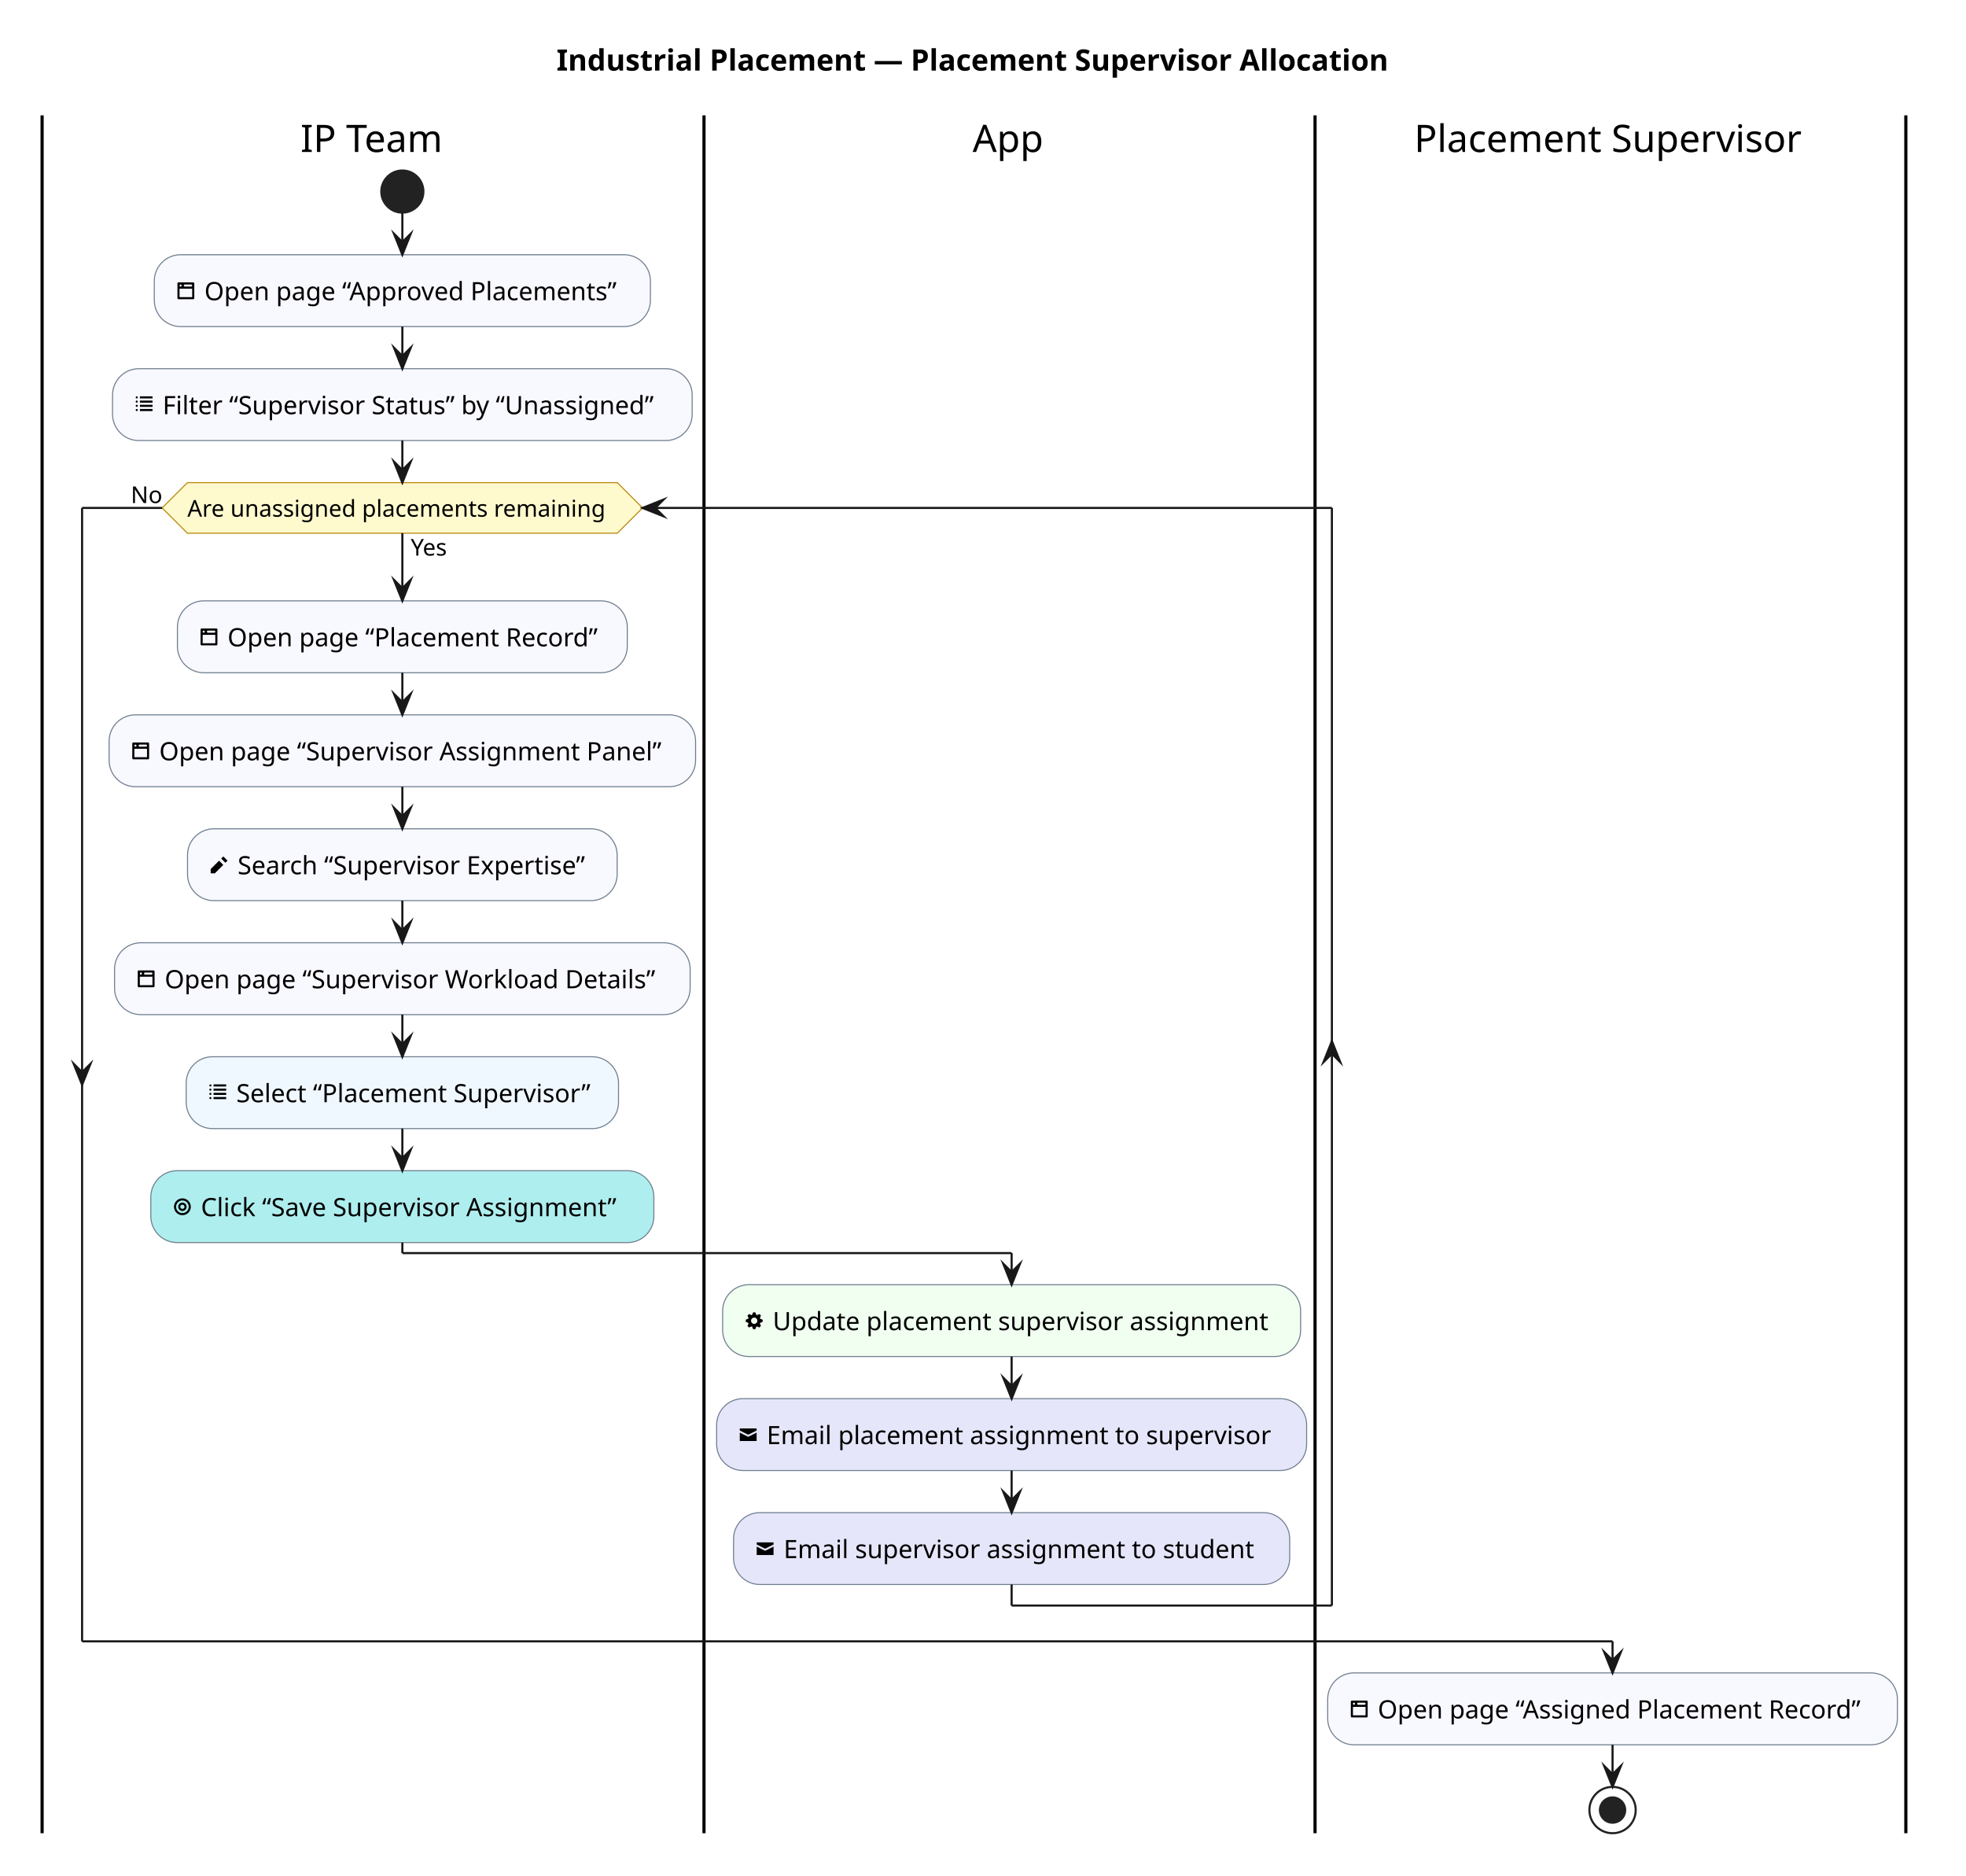
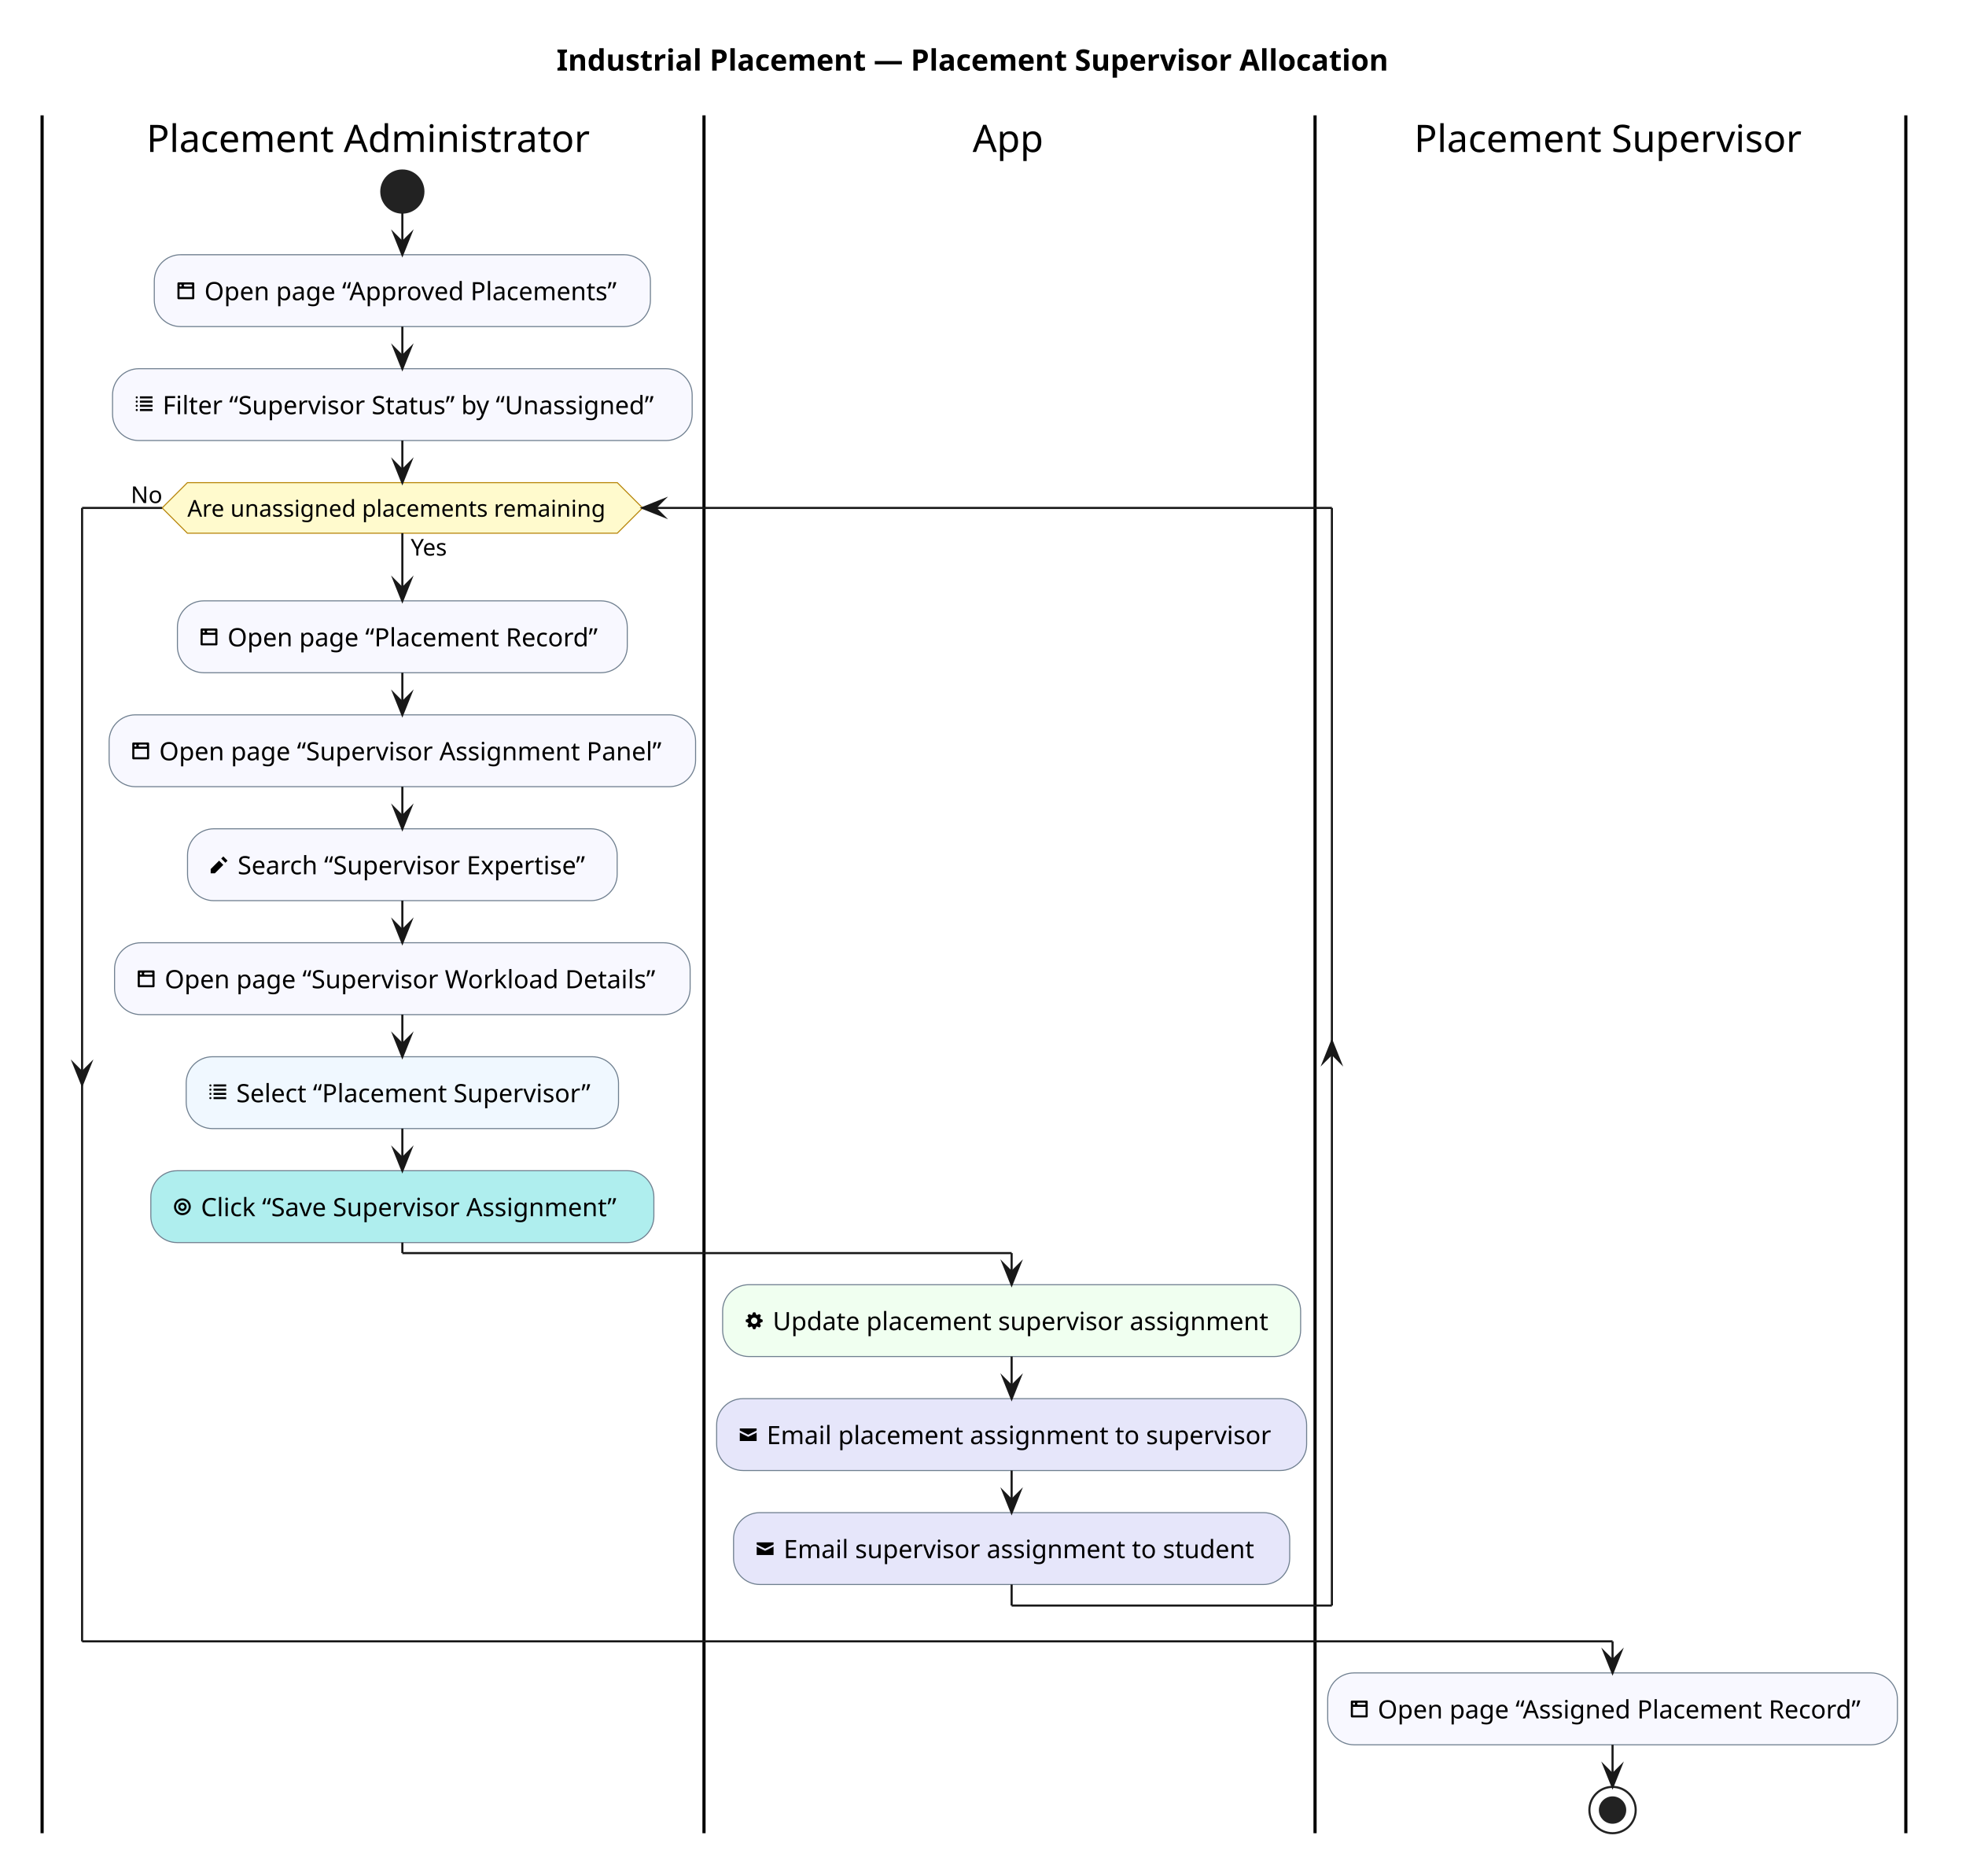
<svg xmlns="http://www.w3.org/2000/svg" contentStyleType="text/css" data-diagram-type="ACTIVITY" height="891px" preserveAspectRatio="none" style="width:934px;height:891px;background:#FFFFFF;" version="1.1" viewBox="0 0 934 891" width="934px" zoomAndPan="magnify">
  <defs />
  <g>
    <g class="title" data-source-line="2">
      <text fill="#000000" font-family="sans-serif" font-size="14" font-weight="700" lengthAdjust="spacing" textLength="403.525" x="264.37" y="33.535">Industrial Placement — Placement Supervisor Allocation</text>
    </g>
    <rect fill="none" height="21.199" style="stroke:none;stroke-width:1;" width="887.265" x="20" y="54.785" />
    <ellipse cx="191.148" cy="90.984" fill="#222222" rx="10" ry="10" style="stroke:#222222;stroke-width:1;" />
    <rect fill="#F8F8FF" height="34.133" rx="12.5" ry="12.5" style="stroke:#708090;stroke-width:0.5;" width="235.699" x="73.298" y="120.984" />
    <path d="M84.638,134.117 A0.5,0.5 0 0 0 84.298,134.617 L84.298,141.617 A0.5,0.5 0 0 0 84.798,142.117 L91.798,142.117 A0.5,0.5 0 0 0 92.298,141.617 L92.298,134.617 A0.5,0.5 0 0 0 91.798,134.117 L84.798,134.117 A0.5,0.5 0 0 0 84.708,134.117 A0.5,0.5 0 0 0 84.648,134.117 M85.798,135.117 C86.078,135.117 86.298,135.337 86.298,135.617 C86.298,135.897 86.078,136.117 85.798,136.117 C85.518,136.117 85.298,135.897 85.298,135.617 C85.298,135.337 85.518,135.117 85.798,135.117 M87.798,135.117 L90.798,135.117 C91.078,135.117 91.298,135.337 91.298,135.617 C91.298,135.897 91.078,136.117 90.798,136.117 L87.798,136.117 C87.518,136.117 87.298,135.897 87.298,135.617 C87.298,135.337 87.518,135.117 87.798,135.117 M85.298,137.117 L91.298,137.117 L91.298,141.117 L85.298,141.117 L85.298,137.117" fill="#000000" />
    <text fill="#000000" font-family="sans-serif" font-size="12" lengthAdjust="spacing" textLength="201.902" x="97.095" y="142.586">Open page “Approved Placements”</text>
    <rect fill="#F8F8FF" height="34.133" rx="12.5" ry="12.5" style="stroke:#708090;stroke-width:0.5;" width="275.367" x="53.464" y="175.117" />
    <path d="M64.964,188.25 C64.684,188.25 64.464,188.47 64.464,188.75 C64.464,189.03 64.684,189.25 64.964,189.25 C65.244,189.25 65.464,189.03 65.464,188.75 C65.464,188.47 65.244,188.25 64.964,188.25 M66.464,188.25 L66.464,189.25 L72.464,189.25 L72.464,188.25 L66.464,188.25 M64.964,190.25 C64.684,190.25 64.464,190.47 64.464,190.75 C64.464,191.03 64.684,191.25 64.964,191.25 C65.244,191.25 65.464,191.03 65.464,190.75 C65.464,190.47 65.244,190.25 64.964,190.25 M66.464,190.25 L66.464,191.25 L72.464,191.25 L72.464,190.25 L66.464,190.25 M64.964,192.25 C64.684,192.25 64.464,192.47 64.464,192.75 C64.464,193.03 64.684,193.25 64.964,193.25 C65.244,193.25 65.464,193.03 65.464,192.75 C65.464,192.47 65.244,192.25 64.964,192.25 M66.464,192.25 L66.464,193.25 L72.464,193.25 L72.464,192.25 L66.464,192.25 M64.964,194.25 C64.684,194.25 64.464,194.47 64.464,194.75 C64.464,195.03 64.684,195.25 64.964,195.25 C65.244,195.25 65.464,195.03 65.464,194.75 C65.464,194.47 65.244,194.25 64.964,194.25 M66.464,194.25 L66.464,195.25 L72.464,195.25 L72.464,194.25 L66.464,194.25" fill="#000000" />
    <text fill="#000000" font-family="sans-serif" font-size="12" lengthAdjust="spacing" textLength="241.57" x="77.261" y="196.719">Filter “Supervisor Status” by “Unassigned”</text>
    <rect fill="#F8F8FF" height="34.133" rx="12.5" ry="12.5" style="stroke:#708090;stroke-width:0.5;" width="213.721" x="84.287" y="285.385" />
    <path d="M95.627,298.518 A0.5,0.5 0 0 0 95.287,299.018 L95.287,306.018 A0.5,0.5 0 0 0 95.787,306.518 L102.787,306.518 A0.5,0.5 0 0 0 103.287,306.018 L103.287,299.018 A0.5,0.5 0 0 0 102.787,298.518 L95.787,298.518 A0.5,0.5 0 0 0 95.697,298.518 A0.5,0.5 0 0 0 95.637,298.518 M96.787,299.518 C97.067,299.518 97.287,299.738 97.287,300.018 C97.287,300.298 97.067,300.518 96.787,300.518 C96.507,300.518 96.287,300.298 96.287,300.018 C96.287,299.738 96.507,299.518 96.787,299.518 M98.787,299.518 L101.787,299.518 C102.067,299.518 102.287,299.738 102.287,300.018 C102.287,300.298 102.067,300.518 101.787,300.518 L98.787,300.518 C98.507,300.518 98.287,300.298 98.287,300.018 C98.287,299.738 98.507,299.518 98.787,299.518 M96.287,301.518 L102.287,301.518 L102.287,305.518 L96.287,305.518 L96.287,301.518" fill="#000000" />
    <text fill="#000000" font-family="sans-serif" font-size="12" lengthAdjust="spacing" textLength="179.924" x="108.084" y="306.986">Open page “Placement Record”</text>
    <rect fill="#F8F8FF" height="34.133" rx="12.5" ry="12.5" style="stroke:#708090;stroke-width:0.5;" width="278.613" x="51.841" y="339.518" />
    <path d="M63.181,352.65 A0.5,0.5 0 0 0 62.841,353.15 L62.841,360.15 A0.5,0.5 0 0 0 63.341,360.65 L70.341,360.65 A0.5,0.5 0 0 0 70.841,360.15 L70.841,353.15 A0.5,0.5 0 0 0 70.341,352.65 L63.341,352.65 A0.5,0.5 0 0 0 63.251,352.65 A0.5,0.5 0 0 0 63.191,352.65 M64.341,353.65 C64.621,353.65 64.841,353.87 64.841,354.15 C64.841,354.43 64.621,354.65 64.341,354.65 C64.061,354.65 63.841,354.43 63.841,354.15 C63.841,353.87 64.061,353.65 64.341,353.65 M66.341,353.65 L69.341,353.65 C69.621,353.65 69.841,353.87 69.841,354.15 C69.841,354.43 69.621,354.65 69.341,354.65 L66.341,354.65 C66.061,354.65 65.841,354.43 65.841,354.15 C65.841,353.87 66.061,353.65 66.341,353.65 M63.841,355.65 L69.841,355.65 L69.841,359.65 L63.841,359.65 L63.841,355.65" fill="#000000" />
    <text fill="#000000" font-family="sans-serif" font-size="12" lengthAdjust="spacing" textLength="244.816" x="75.638" y="361.119">Open page “Supervisor Assignment Panel”</text>
    <rect fill="#F8F8FF" height="34.133" rx="12.5" ry="12.5" style="stroke:#708090;stroke-width:0.5;" width="204.117" x="89.089" y="393.65" />
    <path d="M106.089,406.783 L105.089,407.783 L107.089,409.783 L108.089,408.783 L106.089,406.783 M104.089,408.783 L100.089,412.783 L100.089,414.783 L102.089,414.783 L106.089,410.783 L104.089,408.783" fill="#000000" />
    <text fill="#000000" font-family="sans-serif" font-size="12" lengthAdjust="spacing" textLength="170.32" x="112.886" y="415.252">Search “Supervisor Expertise”</text>
    <rect fill="#F8F8FF" height="34.133" rx="12.5" ry="12.5" style="stroke:#708090;stroke-width:0.5;" width="273.44" x="54.428" y="447.783" />
    <path d="M65.768,460.916 A0.5,0.5 0 0 0 65.428,461.416 L65.428,468.416 A0.5,0.5 0 0 0 65.928,468.916 L72.928,468.916 A0.5,0.5 0 0 0 73.428,468.416 L73.428,461.416 A0.5,0.5 0 0 0 72.928,460.916 L65.928,460.916 A0.5,0.5 0 0 0 65.838,460.916 A0.5,0.5 0 0 0 65.778,460.916 M66.928,461.916 C67.208,461.916 67.428,462.136 67.428,462.416 C67.428,462.696 67.208,462.916 66.928,462.916 C66.648,462.916 66.428,462.696 66.428,462.416 C66.428,462.136 66.648,461.916 66.928,461.916 M68.928,461.916 L71.928,461.916 C72.208,461.916 72.428,462.136 72.428,462.416 C72.428,462.696 72.208,462.916 71.928,462.916 L68.928,462.916 C68.648,462.916 68.428,462.696 68.428,462.416 C68.428,462.136 68.648,461.916 68.928,461.916 M66.428,463.916 L72.428,463.916 L72.428,467.916 L66.428,467.916 L66.428,463.916" fill="#000000" />
    <text fill="#000000" font-family="sans-serif" font-size="12" lengthAdjust="spacing" textLength="239.643" x="78.225" y="469.385">Open page “Supervisor Workload Details”</text>
    <rect fill="#F0F8FF" height="34.133" rx="12.5" ry="12.5" style="stroke:#708090;stroke-width:0.5;" width="205.389" x="88.453" y="501.916" />
    <path d="M99.953,515.049 C99.673,515.049 99.453,515.269 99.453,515.549 C99.453,515.829 99.673,516.049 99.953,516.049 C100.233,516.049 100.453,515.829 100.453,515.549 C100.453,515.269 100.233,515.049 99.953,515.049 M101.453,515.049 L101.453,516.049 L107.453,516.049 L107.453,515.049 L101.453,515.049 M99.953,517.049 C99.673,517.049 99.453,517.269 99.453,517.549 C99.453,517.829 99.673,518.049 99.953,518.049 C100.233,518.049 100.453,517.829 100.453,517.549 C100.453,517.269 100.233,517.049 99.953,517.049 M101.453,517.049 L101.453,518.049 L107.453,518.049 L107.453,517.049 L101.453,517.049 M99.953,519.049 C99.673,519.049 99.453,519.269 99.453,519.549 C99.453,519.829 99.673,520.049 99.953,520.049 C100.233,520.049 100.453,519.829 100.453,519.549 C100.453,519.269 100.233,519.049 99.953,519.049 M101.453,519.049 L101.453,520.049 L107.453,520.049 L107.453,519.049 L101.453,519.049 M99.953,521.049 C99.673,521.049 99.453,521.269 99.453,521.549 C99.453,521.829 99.673,522.049 99.953,522.049 C100.233,522.049 100.453,521.829 100.453,521.549 C100.453,521.269 100.233,521.049 99.953,521.049 M101.453,521.049 L101.453,522.049 L107.453,522.049 L107.453,521.049 L101.453,521.049" fill="#000000" />
    <text fill="#000000" font-family="sans-serif" font-size="12" lengthAdjust="spacing" textLength="171.592" x="112.25" y="523.518">Select “Placement Supervisor”</text>
    <rect fill="#AFEEEE" height="34.133" rx="12.5" ry="12.5" style="stroke:#708090;stroke-width:0.5;" width="238.986" x="71.654" y="556.049" />
    <path d="M86.654,569.182 C84.454,569.182 82.654,570.982 82.654,573.182 C82.654,575.382 84.454,577.182 86.654,577.182 C88.854,577.182 90.654,575.382 90.654,573.182 C90.654,570.982 88.854,569.182 86.654,569.182 M86.654,570.182 C88.314,570.182 89.654,571.522 89.654,573.182 C89.654,574.842 88.314,576.182 86.654,576.182 C84.994,576.182 83.654,574.842 83.654,573.182 C83.654,571.522 84.994,570.182 86.654,570.182 M86.654,571.182 C85.554,571.182 84.654,572.082 84.654,573.182 C84.654,574.282 85.554,575.182 86.654,575.182 C87.754,575.182 88.654,574.282 88.654,573.182 C88.654,572.082 87.754,571.182 86.654,571.182 M86.654,572.182 C87.214,572.182 87.654,572.622 87.654,573.182 C87.654,573.742 87.214,574.182 86.654,574.182 C86.094,574.182 85.654,573.742 85.654,573.182 C85.654,572.622 86.094,572.182 86.654,572.182" fill="#000000" />
    <text fill="#000000" font-family="sans-serif" font-size="12" lengthAdjust="spacing" textLength="205.19" x="95.451" y="577.65">Click “Save Supervisor Assignment”</text>
    <polygon fill="#FFFACD" points="89.022,229.25,293.273,229.25,305.273,241.25,293.273,253.25,89.022,253.25,77.022,241.25,89.022,229.25" style="stroke:#B8860B;stroke-width:0.5;stroke-linejoin:miter;stroke-miterlimit:10;" />
    <text fill="#000000" font-family="sans-serif" font-size="11" lengthAdjust="spacing" textLength="18.589" x="195.148" y="263.885">Yes</text>
    <text fill="#000000" font-family="sans-serif" font-size="11" lengthAdjust="spacing" textLength="204.252" x="89.022" y="245.407">Are unassigned placements remaining</text>
    <text fill="#000000" font-family="sans-serif" font-size="11" lengthAdjust="spacing" textLength="14.883" x="62.138" y="238.93">No</text>
    <line style="stroke:#000000;stroke-width:1.5;" x1="20" x2="20" y1="54.785" y2="870.713" />
    <rect fill="#F0FFF0" height="34.133" rx="12.5" ry="12.5" style="stroke:#708090;stroke-width:0.5;" width="274.588" x="343.308" y="610.182" />
    <path d="M357.808,623.314 L357.308,624.505 C357.208,624.534 357.118,624.585 357.028,624.635 L355.838,624.135 L355.118,624.855 L355.618,626.044 C355.568,626.144 355.528,626.225 355.488,626.324 L354.298,626.824 L354.298,627.824 L355.488,628.324 C355.528,628.424 355.568,628.505 355.618,628.605 L355.118,629.794 L355.838,630.514 L357.028,630.014 C357.118,630.054 357.208,630.105 357.308,630.144 L357.808,631.335 L358.808,631.335 L359.308,630.144 C359.398,630.105 359.498,630.064 359.588,630.014 L360.778,630.514 L361.498,629.794 L360.998,628.605 C361.038,628.514 361.088,628.414 361.128,628.324 L362.318,627.824 L362.318,626.824 L361.128,626.324 C361.098,626.235 361.048,626.135 360.998,626.044 L361.498,624.855 L360.778,624.135 L359.588,624.635 C359.498,624.595 359.398,624.544 359.308,624.505 L358.808,623.314 L357.808,623.314 M358.308,625.814 C359.138,625.814 359.808,626.485 359.808,627.314 C359.808,628.144 359.138,628.814 358.308,628.814 C357.478,628.814 356.808,628.144 356.808,627.314 C356.808,626.485 357.478,625.814 358.308,625.814" fill="#000000" />
    <text fill="#000000" font-family="sans-serif" font-size="12" lengthAdjust="spacing" textLength="240.791" x="367.104" y="631.783">Update placement supervisor assignment</text>
    <rect fill="#E6E6FA" height="34.133" rx="12.5" ry="12.5" style="stroke:#708090;stroke-width:0.5;" width="280.295" x="340.454" y="664.314" />
    <path d="M351.454,678.447 L351.454,679.447 L355.454,681.447 L359.454,679.447 L359.454,678.447 L351.454,678.447 M351.454,680.447 L351.454,684.447 L359.454,684.447 L359.454,680.447 L355.454,682.447 L351.454,680.447" fill="#000000" />
    <text fill="#000000" font-family="sans-serif" font-size="12" lengthAdjust="spacing" textLength="246.498" x="364.251" y="685.916">Email placement assignment to supervisor</text>
    <rect fill="#E6E6FA" height="34.133" rx="12.5" ry="12.5" style="stroke:#708090;stroke-width:0.5;" width="264.217" x="348.493" y="718.447" />
    <path d="M359.493,732.58 L359.493,733.58 L363.493,735.58 L367.493,733.58 L367.493,732.58 L359.493,732.58 M359.493,734.58 L359.493,738.58 L367.493,738.58 L367.493,734.58 L363.493,736.58 L359.493,734.58" fill="#000000" />
    <text fill="#000000" font-family="sans-serif" font-size="12" lengthAdjust="spacing" textLength="230.42" x="372.29" y="740.049">Email supervisor assignment to student</text>
    <line style="stroke:#000000;stroke-width:1.5;" x1="334.454" x2="334.454" y1="54.785" y2="870.713" />
    <rect fill="#F8F8FF" height="34.133" rx="12.5" ry="12.5" style="stroke:#708090;stroke-width:0.5;" width="270.668" x="630.749" y="794.58" />
    <path d="M642.089,807.713 A0.5,0.5 0 0 0 641.749,808.213 L641.749,815.213 A0.5,0.5 0 0 0 642.249,815.713 L649.249,815.713 A0.5,0.5 0 0 0 649.749,815.213 L649.749,808.213 A0.5,0.5 0 0 0 649.249,807.713 L642.249,807.713 A0.5,0.5 0 0 0 642.159,807.713 A0.5,0.5 0 0 0 642.099,807.713 M643.249,808.713 C643.529,808.713 643.749,808.933 643.749,809.213 C643.749,809.493 643.529,809.713 643.249,809.713 C642.969,809.713 642.749,809.493 642.749,809.213 C642.749,808.933 642.969,808.713 643.249,808.713 M645.249,808.713 L648.249,808.713 C648.529,808.713 648.749,808.933 648.749,809.213 C648.749,809.493 648.529,809.713 648.249,809.713 L645.249,809.713 C644.969,809.713 644.749,809.493 644.749,809.213 C644.749,808.933 644.969,808.713 645.249,808.713 M642.749,810.713 L648.749,810.713 L648.749,814.713 L642.749,814.713 L642.749,810.713" fill="#000000" />
    <text fill="#000000" font-family="sans-serif" font-size="12" lengthAdjust="spacing" textLength="236.871" x="654.546" y="816.182">Open page “Assigned Placement Record”</text>
    <ellipse cx="766.083" cy="859.713" fill="none" rx="11" ry="11" style="stroke:#222222;stroke-width:1;" />
    <ellipse cx="766.083" cy="859.713" fill="#222222" rx="6" ry="6" style="stroke:#222222;stroke-width:1;" />
    <line style="stroke:#000000;stroke-width:1.5;" x1="624.749" x2="624.749" y1="54.785" y2="870.713" />
    <line style="stroke:#000000;stroke-width:1.5;" x1="905.417" x2="905.417" y1="54.785" y2="870.713" />
    <polygon fill="#181818" points="628.749,504.505,632.749,494.505,636.749,504.505,632.749,500.505" style="stroke:#181818;stroke-width:1;stroke-linejoin:miter;stroke-miterlimit:10;" />
    <line style="stroke:#181818;stroke-width:1;" x1="191.148" x2="191.148" y1="100.984" y2="120.984" />
    <polygon fill="#181818" points="187.148,110.984,191.148,120.984,195.148,110.984,191.148,114.984" style="stroke:#181818;stroke-width:1;stroke-linejoin:miter;stroke-miterlimit:10;" />
    <line style="stroke:#181818;stroke-width:1;" x1="191.148" x2="191.148" y1="155.117" y2="175.117" />
    <polygon fill="#181818" points="187.148,165.117,191.148,175.117,195.148,165.117,191.148,169.117" style="stroke:#181818;stroke-width:1;stroke-linejoin:miter;stroke-miterlimit:10;" />
    <line style="stroke:#181818;stroke-width:1;" x1="191.148" x2="191.148" y1="319.518" y2="339.518" />
    <polygon fill="#181818" points="187.148,329.518,191.148,339.518,195.148,329.518,191.148,333.518" style="stroke:#181818;stroke-width:1;stroke-linejoin:miter;stroke-miterlimit:10;" />
    <line style="stroke:#181818;stroke-width:1;" x1="191.148" x2="191.148" y1="373.65" y2="393.65" />
    <polygon fill="#181818" points="187.148,383.65,191.148,393.65,195.148,383.65,191.148,387.65" style="stroke:#181818;stroke-width:1;stroke-linejoin:miter;stroke-miterlimit:10;" />
    <line style="stroke:#181818;stroke-width:1;" x1="191.148" x2="191.148" y1="427.783" y2="447.783" />
    <polygon fill="#181818" points="187.148,437.783,191.148,447.783,195.148,437.783,191.148,441.783" style="stroke:#181818;stroke-width:1;stroke-linejoin:miter;stroke-miterlimit:10;" />
    <line style="stroke:#181818;stroke-width:1;" x1="191.148" x2="191.148" y1="481.916" y2="501.916" />
    <polygon fill="#181818" points="187.148,491.916,191.148,501.916,195.148,491.916,191.148,495.916" style="stroke:#181818;stroke-width:1;stroke-linejoin:miter;stroke-miterlimit:10;" />
    <line style="stroke:#181818;stroke-width:1;" x1="191.148" x2="191.148" y1="536.049" y2="556.049" />
    <polygon fill="#181818" points="187.148,546.049,191.148,556.049,195.148,546.049,191.148,550.049" style="stroke:#181818;stroke-width:1;stroke-linejoin:miter;stroke-miterlimit:10;" />
    <line style="stroke:#181818;stroke-width:1;" x1="191.148" x2="191.148" y1="253.25" y2="285.385" />
    <polygon fill="#181818" points="187.148,275.385,191.148,285.385,195.148,275.385,191.148,279.385" style="stroke:#181818;stroke-width:1;stroke-linejoin:miter;stroke-miterlimit:10;" />
    <line style="stroke:#181818;stroke-width:1;" x1="77.022" x2="39" y1="241.25" y2="241.25" />
    <polygon fill="#181818" points="35,505.255,39,515.255,43,505.255,39,509.255" style="stroke:#181818;stroke-width:1;stroke-linejoin:miter;stroke-miterlimit:10;" />
    <line style="stroke:#181818;stroke-width:1;" x1="39" x2="39" y1="241.25" y2="779.58" />
    <line style="stroke:#181818;stroke-width:1;" x1="39" x2="766.083" y1="779.58" y2="779.58" />
    <line style="stroke:#181818;stroke-width:1;" x1="766.083" x2="766.083" y1="779.58" y2="794.58" />
    <polygon fill="#181818" points="762.083,784.58,766.083,794.58,770.083,784.58,766.083,788.58" style="stroke:#181818;stroke-width:1;stroke-linejoin:miter;stroke-miterlimit:10;" />
    <line style="stroke:#181818;stroke-width:1;" x1="191.148" x2="191.148" y1="209.25" y2="229.25" />
    <polygon fill="#181818" points="187.148,219.25,191.148,229.25,195.148,219.25,191.148,223.25" style="stroke:#181818;stroke-width:1;stroke-linejoin:miter;stroke-miterlimit:10;" />
    <line style="stroke:#181818;stroke-width:1;" x1="480.602" x2="480.602" y1="644.314" y2="664.314" />
    <polygon fill="#181818" points="476.602,654.314,480.602,664.314,484.602,654.314,480.602,658.314" style="stroke:#181818;stroke-width:1;stroke-linejoin:miter;stroke-miterlimit:10;" />
    <line style="stroke:#181818;stroke-width:1;" x1="480.602" x2="480.602" y1="698.447" y2="718.447" />
    <polygon fill="#181818" points="476.602,708.447,480.602,718.447,484.602,708.447,480.602,712.447" style="stroke:#181818;stroke-width:1;stroke-linejoin:miter;stroke-miterlimit:10;" />
    <line style="stroke:#181818;stroke-width:1;" x1="766.083" x2="766.083" y1="828.713" y2="848.713" />
    <polygon fill="#181818" points="762.083,838.713,766.083,848.713,770.083,838.713,766.083,842.713" style="stroke:#181818;stroke-width:1;stroke-linejoin:miter;stroke-miterlimit:10;" />
    <line style="stroke:#181818;stroke-width:1;" x1="191.148" x2="191.148" y1="590.182" y2="595.182" />
    <line style="stroke:#181818;stroke-width:1;" x1="191.148" x2="480.602" y1="595.182" y2="595.182" />
    <line style="stroke:#181818;stroke-width:1;" x1="480.602" x2="480.602" y1="595.182" y2="610.182" />
    <polygon fill="#181818" points="476.602,600.182,480.602,610.182,484.602,600.182,480.602,604.182" style="stroke:#181818;stroke-width:1;stroke-linejoin:miter;stroke-miterlimit:10;" />
    <line style="stroke:#181818;stroke-width:1;" x1="480.602" x2="480.602" y1="752.58" y2="762.58" />
    <line style="stroke:#181818;stroke-width:1;" x1="480.602" x2="632.749" y1="762.58" y2="762.58" />
    <line style="stroke:#181818;stroke-width:1;" x1="632.749" x2="632.749" y1="241.25" y2="762.58" />
    <line style="stroke:#181818;stroke-width:1;" x1="632.749" x2="305.273" y1="241.25" y2="241.25" />
    <polygon fill="#181818" points="315.273,237.25,305.273,241.25,315.273,245.25,311.273,241.25" style="stroke:#181818;stroke-width:1;stroke-linejoin:miter;stroke-miterlimit:10;" />
-     <text fill="#000000" font-family="sans-serif" font-size="18" lengthAdjust="spacing" textLength="68.985" x="142.734" y="72.188">IP Team</text>
+     <text fill="#000000" font-family="sans-serif" font-size="18" lengthAdjust="spacing" textLength="215.27" x="69.592" y="72.188">Placement Administrator</text>
    <text fill="#000000" font-family="sans-serif" font-size="18" lengthAdjust="spacing" textLength="35.077" x="462.063" y="72.188">App</text>
    <text fill="#000000" font-family="sans-serif" font-size="18" lengthAdjust="spacing" textLength="186.477" x="671.844" y="72.188">Placement Supervisor</text>
  </g>
</svg>
